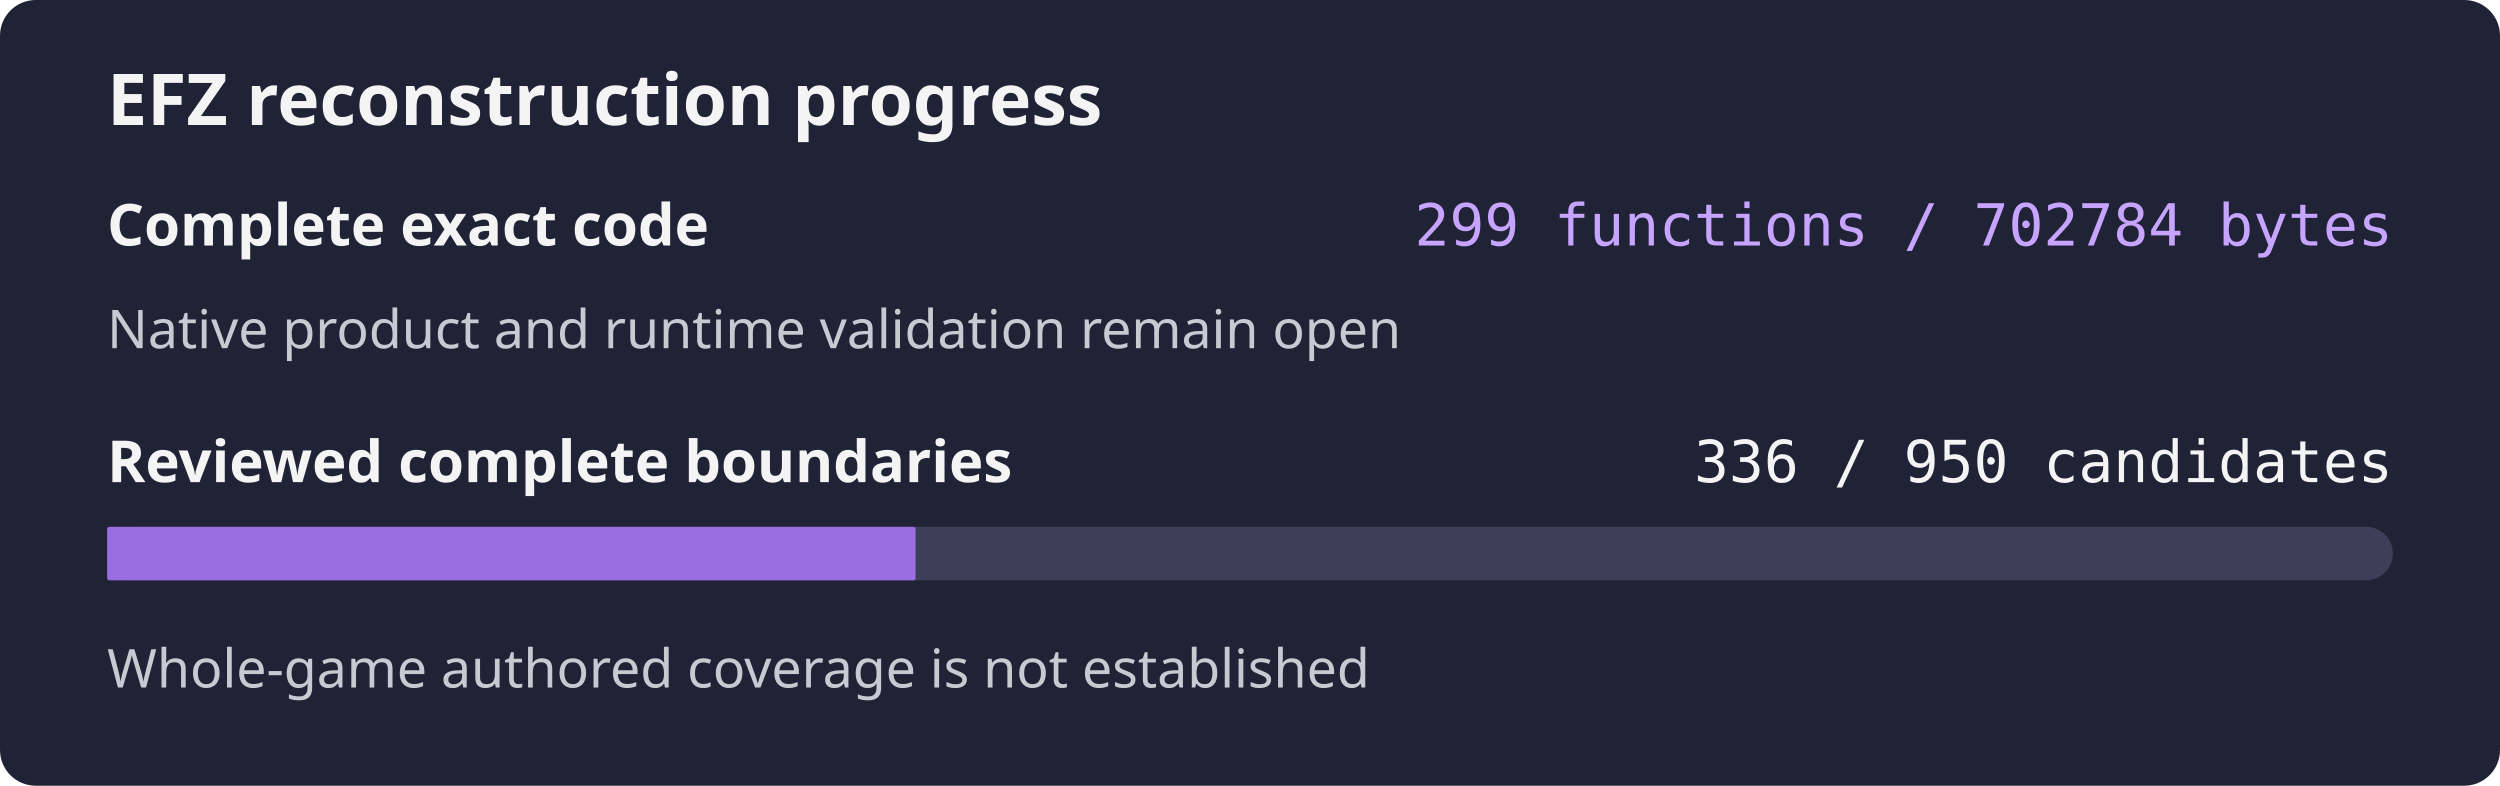
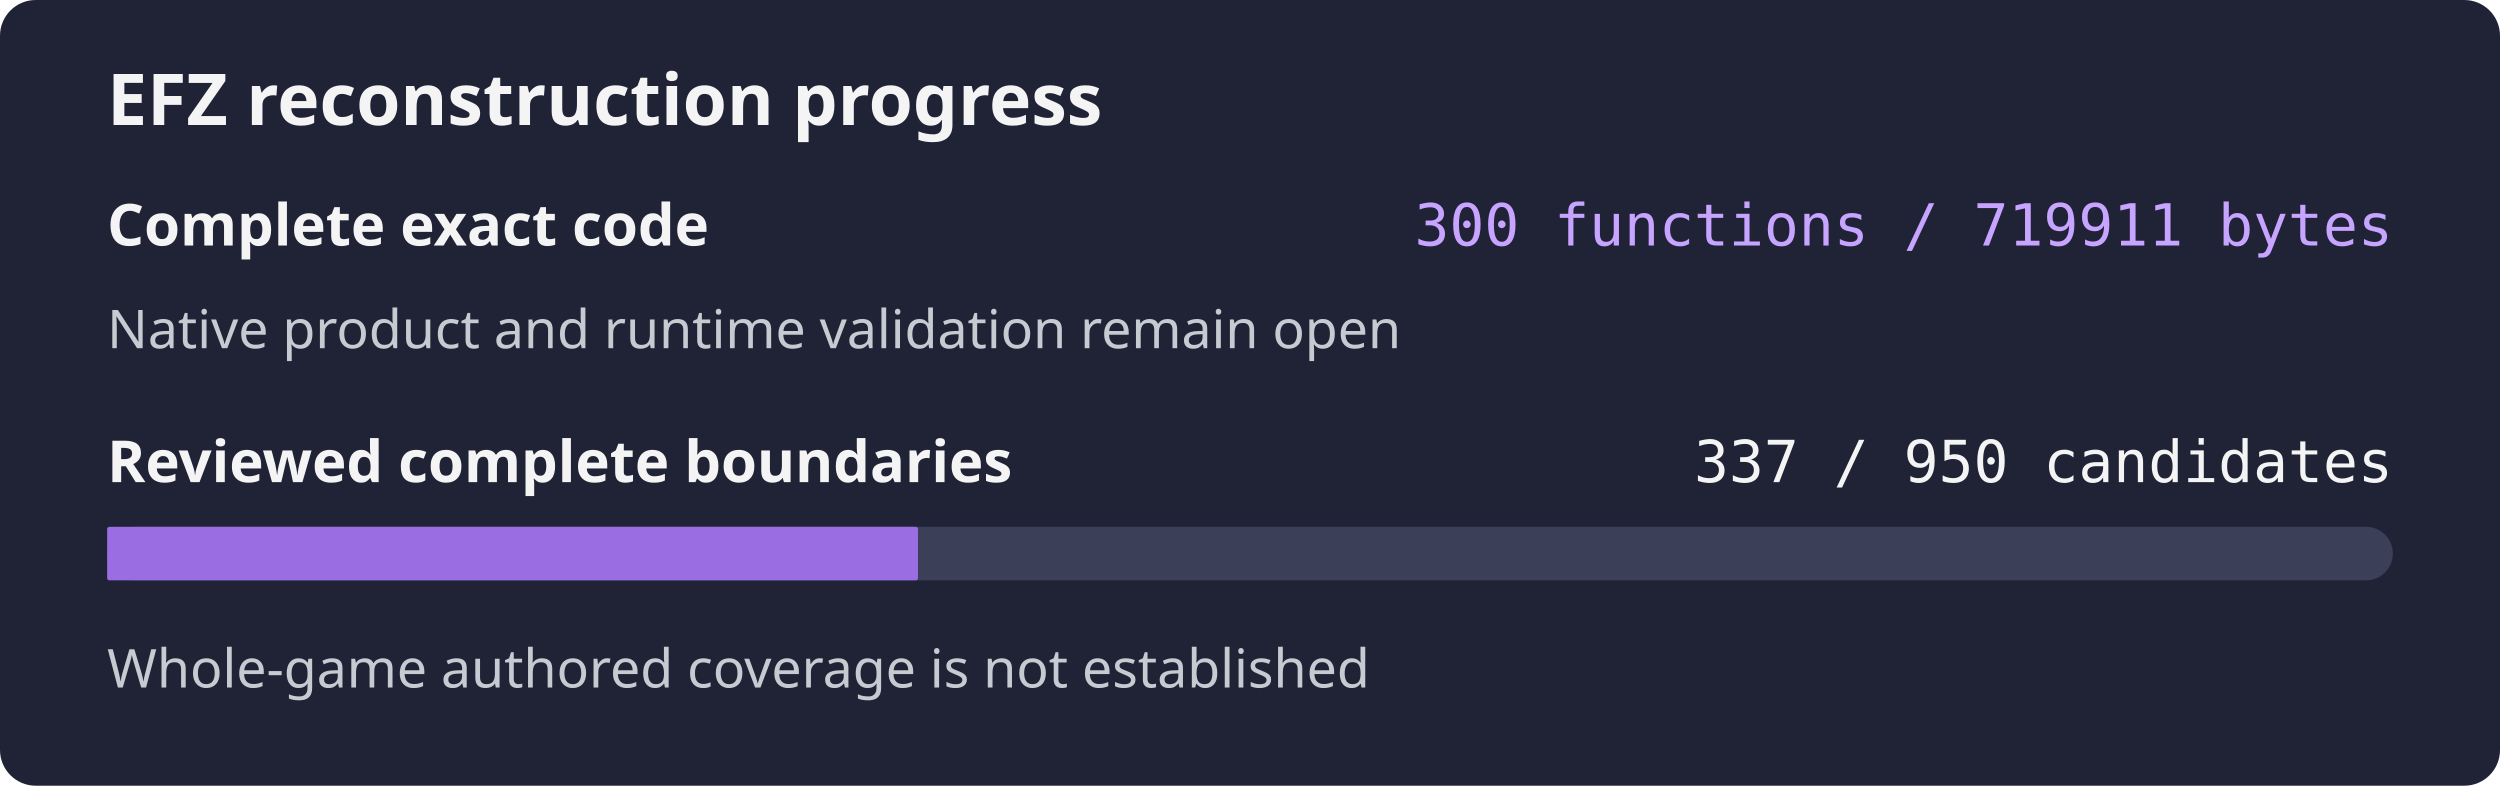
- <svg xmlns="http://www.w3.org/2000/svg" width="560" height="176" role="img" aria-label="EFZ reconstruction: 299 exact functions, 702784 exact bytes; 336 reviewed boundaries out of 950 candidates">
+ <svg xmlns="http://www.w3.org/2000/svg" width="560" height="176" role="img" aria-label="EFZ reconstruction: 300 exact functions, 719911 exact bytes; 337 reviewed boundaries out of 950 candidates">
  <rect width="560" height="176" rx="8" fill="#1f2335" />
  <text x="24" y="28" fill="#f4f4f5" font-family="sans-serif" font-size="16" font-weight="600">EFZ reconstruction progress</text>
  <text x="24" y="55" fill="#f4f4f5" font-family="sans-serif" font-size="13" font-weight="600">Complete exact code</text>
-   <text x="536" y="55" fill="#c7a4ff" text-anchor="end" font-family="monospace" font-size="13">299 functions / 702784 bytes</text>
+   <text x="536" y="55" fill="#c7a4ff" text-anchor="end" font-family="monospace" font-size="13">300 functions / 719911 bytes</text>
  <text x="24" y="78" fill="#c8cad2" font-family="sans-serif" font-size="12">Native product and runtime validation remain open</text>
  <text x="24" y="108" fill="#f4f4f5" font-family="sans-serif" font-size="13" font-weight="600">Reviewed complete boundaries</text>
-   <text x="536" y="108" fill="#f4f4f5" text-anchor="end" font-family="monospace" font-size="13">336 / 950 candidates</text>
+   <text x="536" y="108" fill="#f4f4f5" text-anchor="end" font-family="monospace" font-size="13">337 / 950 candidates</text>
  <rect x="24" y="118" width="512" height="12" rx="6" fill="#3b4058" />
-   <rect x="24" y="118" width="181.09" height="12" rx="0.5" fill="#9b6de3" />
+   <rect x="24" y="118" width="181.63" height="12" rx="0.5" fill="#9b6de3" />
  <text x="24" y="154" fill="#c8cad2" font-family="sans-serif" font-size="12">Whole-game authored coverage is not established</text>
</svg>
